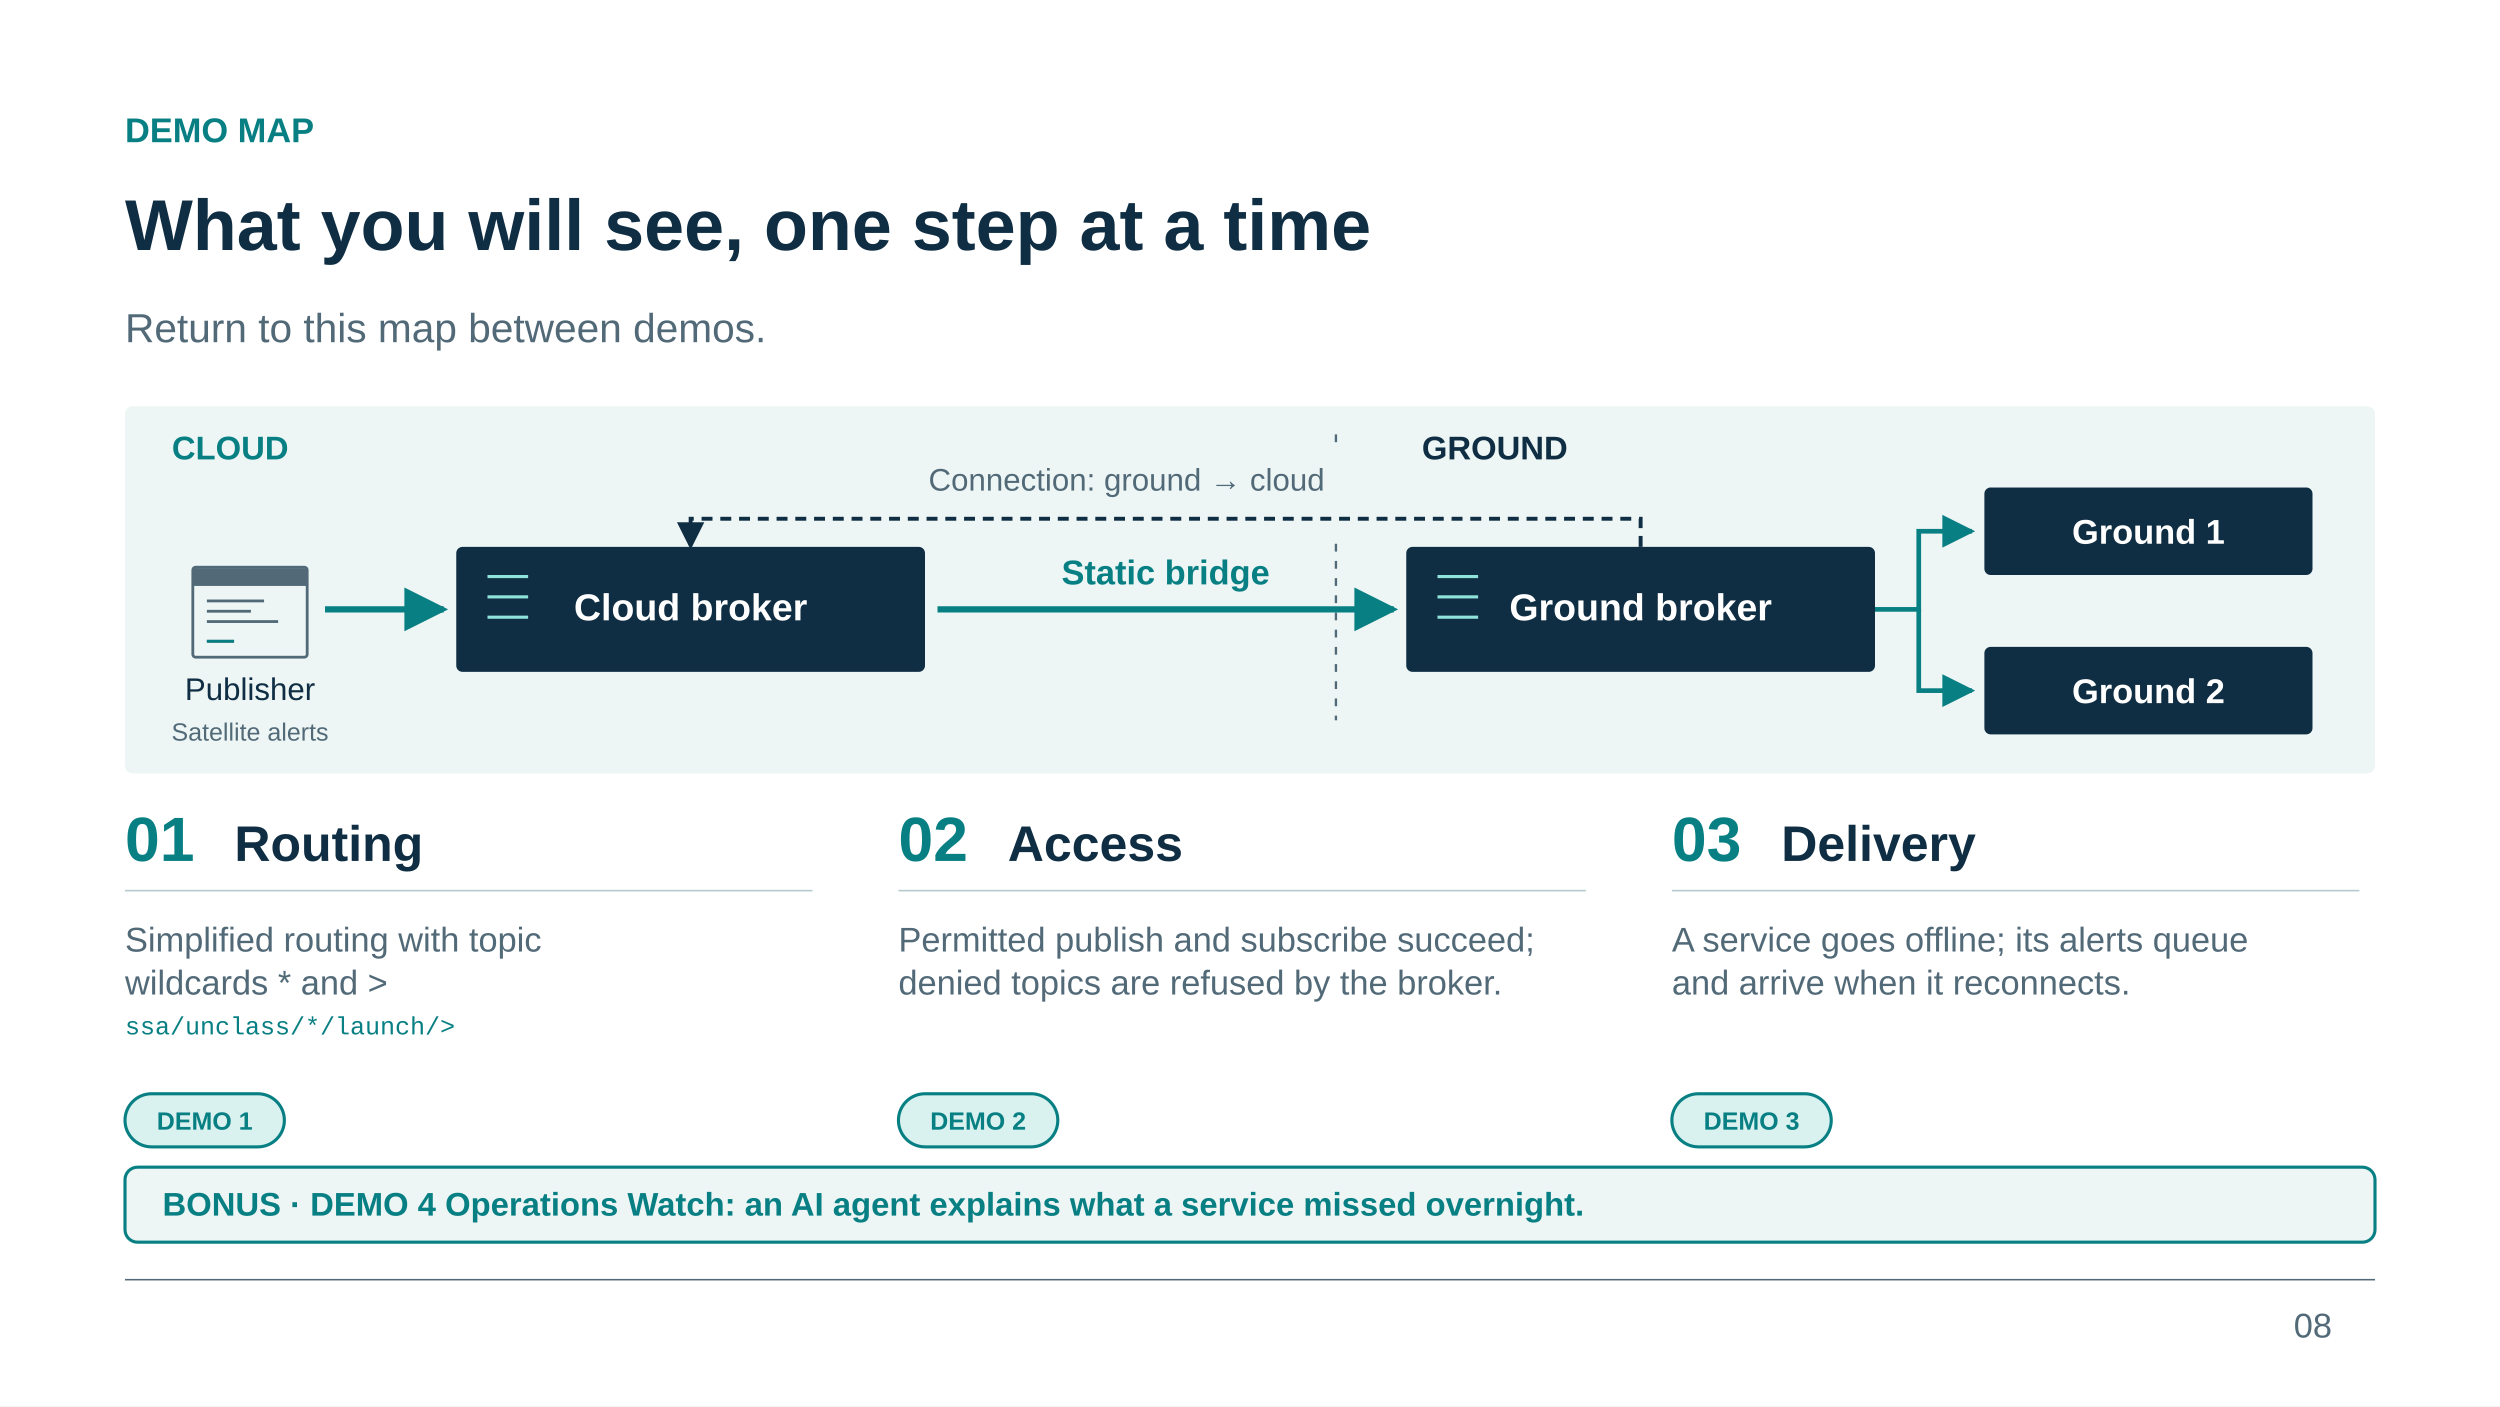
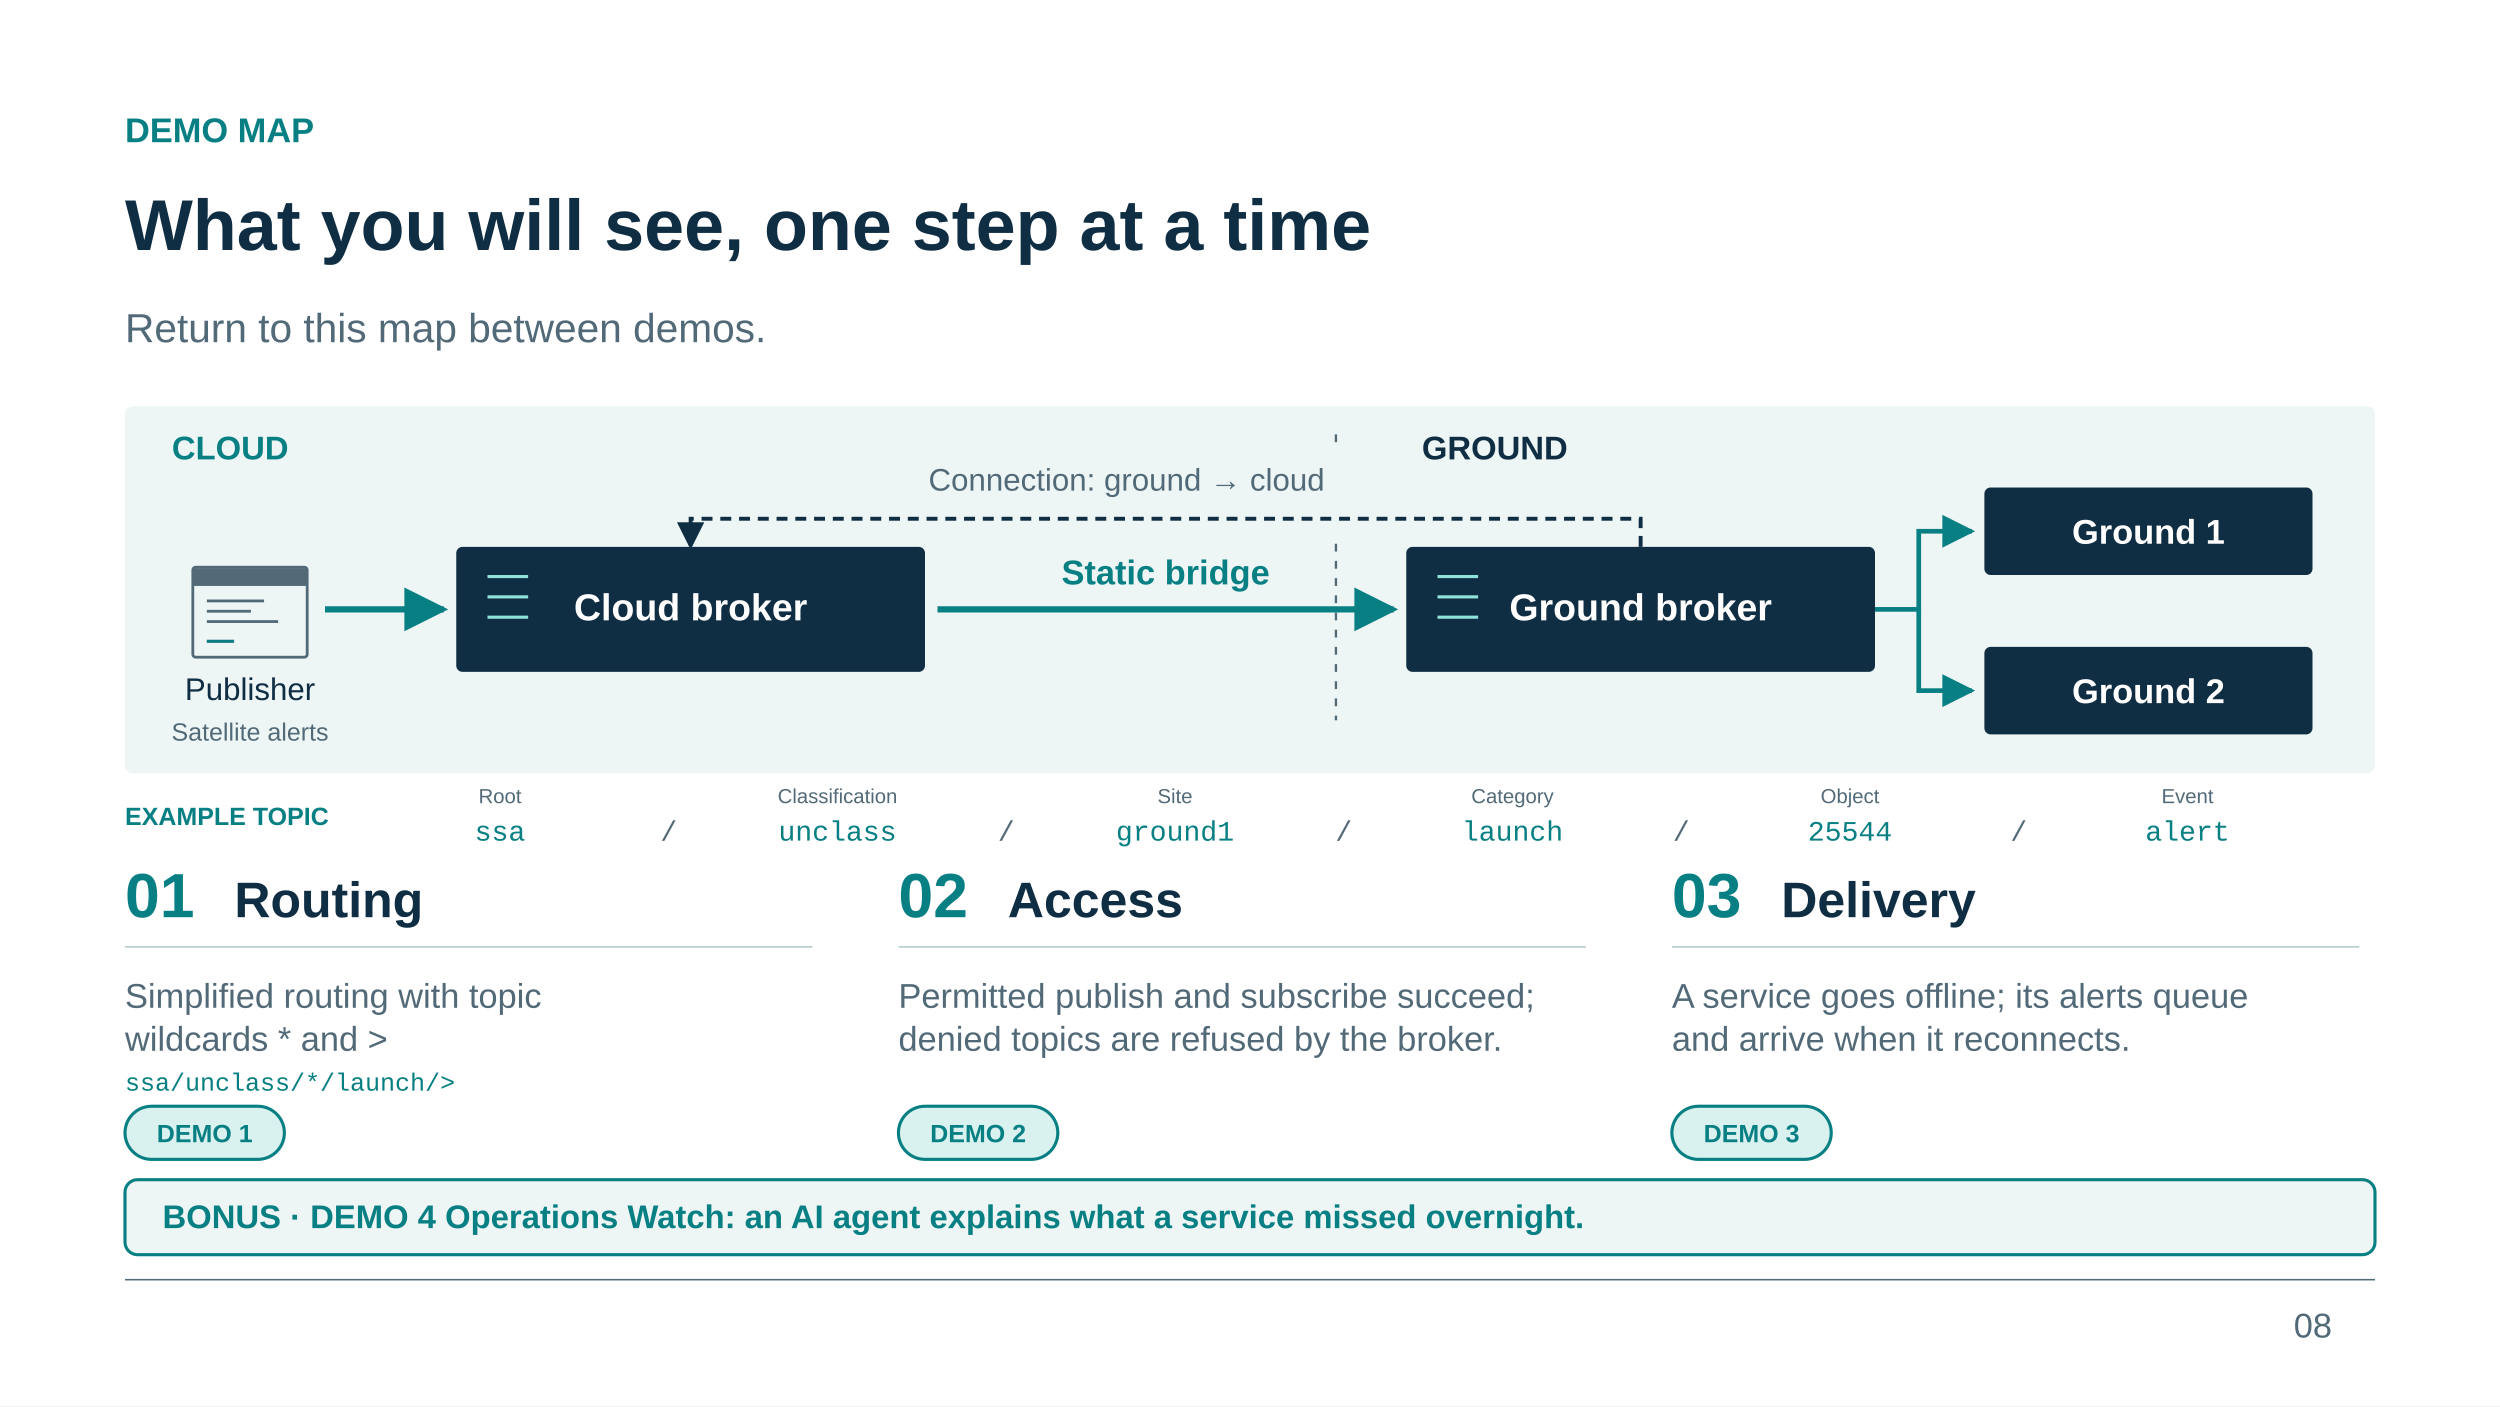
<svg xmlns="http://www.w3.org/2000/svg" viewBox="0 0 1600 900" width="1600" height="900" role="img" aria-label="What you will see, one step at a time">
  <defs>
    <marker id="deck-arrow-8" viewBox="0 0 10 10" refX="9" refY="5" markerWidth="7" markerHeight="7" orient="auto-start-reverse">
      <path d="M0 0L10 5L0 10Z" fill="#087F83" />
    </marker>
    <marker id="deck-arrow-8-n" viewBox="0 0 10 10" refX="9" refY="5" markerWidth="7" markerHeight="7" orient="auto-start-reverse">
      <path d="M0 0L10 5L0 10Z" fill="#102E43" />
    </marker>
    <marker id="deck-arrow-8-d" viewBox="0 0 10 10" refX="9" refY="5" markerWidth="7" markerHeight="7" orient="auto-start-reverse">
      <path d="M0 0L10 5L0 10Z" fill="#9A3B2E" />
    </marker>
  </defs>
  <rect x="0" y="0" width="1600" height="900" rx="0" fill="#FFFFFF" stroke="none" stroke-width="2" stroke-dasharray="" />
  <text x="80" y="91" fill="#087F83" font-family="Liberation Sans" font-size="22" font-weight="bold">
    <tspan x="80" dy="0">DEMO MAP</tspan>
  </text>
  <text x="80" y="160" fill="#102E43" font-family="Liberation Sans" font-size="46" font-weight="bold">
    <tspan x="80" dy="0">What you will see, one step at a time</tspan>
  </text>
  <text x="80" y="219" fill="#526A78" font-family="Liberation Sans" font-size="26" font-weight="normal">
    <tspan x="80" dy="0">Return to this map between demos.</tspan>
  </text>
  <rect x="80" y="260" width="1440" height="235" rx="5" fill="#EDF6F5" stroke="none" stroke-width="2" stroke-dasharray="" />
  <text x="110" y="294" fill="#087F83" font-family="Liberation Sans" font-size="21" font-weight="bold">
    <tspan x="110" dy="0">CLOUD</tspan>
  </text>
  <text x="910" y="294" fill="#102E43" font-family="Liberation Sans" font-size="21" font-weight="bold">
    <tspan x="910" dy="0">GROUND</tspan>
  </text>
  <path d="M855 278V288 M855 348V461" fill="none" stroke="#526A78" stroke-width="1.5" stroke-dasharray="5 6" />
  <svg x="100" y="348" width="120" height="84" viewBox="0 0 200 140" role="img" aria-label="Application window">
    <rect x="39" y="25" width="122" height="96" rx="3" fill="#EDF6F5" stroke="#526A78" stroke-width="3" />
    <path d="M39 45H161V26H39Z" fill="#526A78" />
    <path d="M48 35H68M54 61H115M54 72H101M54 83H130M54 104H83" fill="none" stroke="#526A78" stroke-width="3" />
    <path d="M54 104H83" stroke="#087F83" stroke-width="3" />
  </svg>
  <text x="160.0" y="448" fill="#102E43" font-family="Liberation Sans" font-size="20" font-weight="normal" text-anchor="middle">
    <tspan x="160.0" dy="0">Publisher</tspan>
  </text>
  <text x="160.0" y="474" fill="#526A78" font-family="Liberation Sans" font-size="16" font-weight="normal" text-anchor="middle">
    <tspan x="160.0" dy="0">Satellite alerts</tspan>
  </text>
  <path d="M208 390H284" fill="none" stroke="#087F83" stroke-width="4" stroke-dasharray="" marker-end="url(#deck-arrow-8)" />
  <rect x="292" y="350" width="300" height="80" rx="4" fill="#102E43" stroke="none" stroke-width="2" stroke-dasharray="" />
  <path d="M312 369H338 M312 382H338 M312 395H338" fill="none" stroke="#8FE3DA" stroke-width="2" stroke-dasharray="" />
  <text x="442.0" y="397" fill="#FFFFFF" font-family="Liberation Sans" font-size="24" font-weight="bold" text-anchor="middle">
    <tspan x="442.0" dy="0">Cloud broker</tspan>
  </text>
  <path d="M600 390H892" fill="none" stroke="#087F83" stroke-width="4" stroke-dasharray="" marker-end="url(#deck-arrow-8)" />
  <text x="746.0" y="374" fill="#087F83" font-family="Liberation Sans" font-size="22" font-weight="bold" text-anchor="middle">
    <tspan x="746.0" dy="0">Static bridge</tspan>
  </text>
  <rect x="900" y="350" width="300" height="80" rx="4" fill="#102E43" stroke="none" stroke-width="2" stroke-dasharray="" />
  <path d="M920 369H946 M920 382H946 M920 395H946" fill="none" stroke="#8FE3DA" stroke-width="2" stroke-dasharray="" />
  <text x="1050.0" y="397" fill="#FFFFFF" font-family="Liberation Sans" font-size="24" font-weight="bold" text-anchor="middle">
    <tspan x="1050.0" dy="0">Ground broker</tspan>
  </text>
  <path d="M1050.0 350V332H442.0V350" fill="none" stroke="#102E43" stroke-width="2.5" stroke-dasharray="7 5" marker-end="url(#deck-arrow-8-n)" />
  <text x="721" y="314" fill="#526A78" font-family="Liberation Sans" font-size="20" font-weight="normal" text-anchor="middle">
    <tspan x="721" dy="0">Connection: ground → cloud</tspan>
  </text>
  <path d="M1200 390H1228V340H1262" fill="none" stroke="#087F83" stroke-width="3" stroke-dasharray="" marker-end="url(#deck-arrow-8)" stroke-linejoin="miter" />
  <path d="M1228 390V442H1262" fill="none" stroke="#087F83" stroke-width="3" stroke-dasharray="" marker-end="url(#deck-arrow-8)" stroke-linejoin="miter" />
  <rect x="1270" y="312.0" width="210" height="56" rx="4" fill="#102E43" stroke="none" stroke-width="2" stroke-dasharray="" />
  <text x="1375.0" y="348" fill="#FFFFFF" font-family="Liberation Sans" font-size="22" font-weight="bold" text-anchor="middle">
    <tspan x="1375.0" dy="0">Ground 1</tspan>
  </text>
  <rect x="1270" y="414.0" width="210" height="56" rx="4" fill="#102E43" stroke="none" stroke-width="2" stroke-dasharray="" />
  <text x="1375.0" y="450" fill="#FFFFFF" font-family="Liberation Sans" font-size="22" font-weight="bold" text-anchor="middle">
    <tspan x="1375.0" dy="0">Ground 2</tspan>
  </text>
-   <text x="80" y="551" fill="#087F83" font-family="Liberation Sans" font-size="40" font-weight="bold">
+   <text x="80" y="528" fill="#087F83" font-family="Liberation Sans" font-size="16" font-weight="bold">
+     <tspan x="80" dy="0">EXAMPLE TOPIC</tspan>
+   </text>
+   <text x="428.0" y="538" fill="#526A78" font-family="Liberation Mono" font-size="18" font-weight="normal" text-anchor="middle">
+     <tspan x="428.0" dy="0">/</tspan>
+   </text>
+   <text x="644.0" y="538" fill="#526A78" font-family="Liberation Mono" font-size="18" font-weight="normal" text-anchor="middle">
+     <tspan x="644.0" dy="0">/</tspan>
+   </text>
+   <text x="860.0" y="538" fill="#526A78" font-family="Liberation Mono" font-size="18" font-weight="normal" text-anchor="middle">
+     <tspan x="860.0" dy="0">/</tspan>
+   </text>
+   <text x="1076.0" y="538" fill="#526A78" font-family="Liberation Mono" font-size="18" font-weight="normal" text-anchor="middle">
+     <tspan x="1076.0" dy="0">/</tspan>
+   </text>
+   <text x="1292.0" y="538" fill="#526A78" font-family="Liberation Mono" font-size="18" font-weight="normal" text-anchor="middle">
+     <tspan x="1292.0" dy="0">/</tspan>
+   </text>
+   <text x="320" y="514" fill="#526A78" font-family="Liberation Sans" font-size="13" font-weight="normal" text-anchor="middle">
+     <tspan x="320" dy="0">Root</tspan>
+   </text>
+   <text x="320" y="538" fill="#087F83" font-family="Liberation Mono" font-size="18" font-weight="normal" text-anchor="middle">
+     <tspan x="320" dy="0">ssa</tspan>
+   </text>
+   <text x="536" y="514" fill="#526A78" font-family="Liberation Sans" font-size="13" font-weight="normal" text-anchor="middle">
+     <tspan x="536" dy="0">Classification</tspan>
+   </text>
+   <text x="536" y="538" fill="#087F83" font-family="Liberation Mono" font-size="18" font-weight="normal" text-anchor="middle">
+     <tspan x="536" dy="0">unclass</tspan>
+   </text>
+   <text x="752" y="514" fill="#526A78" font-family="Liberation Sans" font-size="13" font-weight="normal" text-anchor="middle">
+     <tspan x="752" dy="0">Site</tspan>
+   </text>
+   <text x="752" y="538" fill="#087F83" font-family="Liberation Mono" font-size="18" font-weight="normal" text-anchor="middle">
+     <tspan x="752" dy="0">ground1</tspan>
+   </text>
+   <text x="968" y="514" fill="#526A78" font-family="Liberation Sans" font-size="13" font-weight="normal" text-anchor="middle">
+     <tspan x="968" dy="0">Category</tspan>
+   </text>
+   <text x="968" y="538" fill="#087F83" font-family="Liberation Mono" font-size="18" font-weight="normal" text-anchor="middle">
+     <tspan x="968" dy="0">launch</tspan>
+   </text>
+   <text x="1184" y="514" fill="#526A78" font-family="Liberation Sans" font-size="13" font-weight="normal" text-anchor="middle">
+     <tspan x="1184" dy="0">Object</tspan>
+   </text>
+   <text x="1184" y="538" fill="#087F83" font-family="Liberation Mono" font-size="18" font-weight="normal" text-anchor="middle">
+     <tspan x="1184" dy="0">25544</tspan>
+   </text>
+   <text x="1400" y="514" fill="#526A78" font-family="Liberation Sans" font-size="13" font-weight="normal" text-anchor="middle">
+     <tspan x="1400" dy="0">Event</tspan>
+   </text>
+   <text x="1400" y="538" fill="#087F83" font-family="Liberation Mono" font-size="18" font-weight="normal" text-anchor="middle">
+     <tspan x="1400" dy="0">alert</tspan>
+   </text>
+   <text x="80" y="587" fill="#087F83" font-family="Liberation Sans" font-size="40" font-weight="bold">
    <tspan x="80" dy="0">01</tspan>
  </text>
-   <text x="150" y="551" fill="#102E43" font-family="Liberation Sans" font-size="32" font-weight="bold">
+   <text x="150" y="587" fill="#102E43" font-family="Liberation Sans" font-size="32" font-weight="bold">
    <tspan x="150" dy="0">Routing</tspan>
  </text>
-   <path d="M80 570H520" fill="none" stroke="#B4C9CC" stroke-width="1" stroke-dasharray="" />
-   <text x="80" y="609" fill="#526A78" font-family="Liberation Sans" font-size="22" font-weight="normal">
+   <path d="M80 606H520" fill="none" stroke="#B4C9CC" stroke-width="1" stroke-dasharray="" />
+   <text x="80" y="645" fill="#526A78" font-family="Liberation Sans" font-size="22" font-weight="normal">
    <tspan x="80" dy="0">Simplified routing with topic</tspan>
    <tspan x="80" dy="27.5">wildcards * and &gt;</tspan>
  </text>
-   <text x="80" y="662" fill="#087F83" font-family="Liberation Mono" font-size="16" font-weight="normal">
+   <text x="80" y="698" fill="#087F83" font-family="Liberation Mono" font-size="16" font-weight="normal">
    <tspan x="80" dy="0">ssa/unclass/*/launch/&gt;</tspan>
  </text>
-   <rect x="80" y="700" width="102" height="34" rx="17" fill="#D9F2EF" stroke="#087F83" stroke-width="2" stroke-dasharray="" />
-   <text x="131.0" y="723" fill="#087F83" font-family="Liberation Sans" font-size="16" font-weight="bold" text-anchor="middle">
+   <rect x="80" y="708" width="102" height="34" rx="17" fill="#D9F2EF" stroke="#087F83" stroke-width="2" stroke-dasharray="" />
+   <text x="131.0" y="731" fill="#087F83" font-family="Liberation Sans" font-size="16" font-weight="bold" text-anchor="middle">
    <tspan x="131.0" dy="0">DEMO 1</tspan>
  </text>
-   <text x="575" y="551" fill="#087F83" font-family="Liberation Sans" font-size="40" font-weight="bold">
+   <text x="575" y="587" fill="#087F83" font-family="Liberation Sans" font-size="40" font-weight="bold">
    <tspan x="575" dy="0">02</tspan>
  </text>
-   <text x="645" y="551" fill="#102E43" font-family="Liberation Sans" font-size="32" font-weight="bold">
+   <text x="645" y="587" fill="#102E43" font-family="Liberation Sans" font-size="32" font-weight="bold">
    <tspan x="645" dy="0">Access</tspan>
  </text>
-   <path d="M575 570H1015" fill="none" stroke="#B4C9CC" stroke-width="1" stroke-dasharray="" />
-   <text x="575" y="609" fill="#526A78" font-family="Liberation Sans" font-size="22" font-weight="normal">
+   <path d="M575 606H1015" fill="none" stroke="#B4C9CC" stroke-width="1" stroke-dasharray="" />
+   <text x="575" y="645" fill="#526A78" font-family="Liberation Sans" font-size="22" font-weight="normal">
    <tspan x="575" dy="0">Permitted publish and subscribe succeed;</tspan>
    <tspan x="575" dy="27.5">denied topics are refused by the broker.</tspan>
  </text>
-   <rect x="575" y="700" width="102" height="34" rx="17" fill="#D9F2EF" stroke="#087F83" stroke-width="2" stroke-dasharray="" />
-   <text x="626.0" y="723" fill="#087F83" font-family="Liberation Sans" font-size="16" font-weight="bold" text-anchor="middle">
+   <rect x="575" y="708" width="102" height="34" rx="17" fill="#D9F2EF" stroke="#087F83" stroke-width="2" stroke-dasharray="" />
+   <text x="626.0" y="731" fill="#087F83" font-family="Liberation Sans" font-size="16" font-weight="bold" text-anchor="middle">
    <tspan x="626.0" dy="0">DEMO 2</tspan>
  </text>
-   <text x="1070" y="551" fill="#087F83" font-family="Liberation Sans" font-size="40" font-weight="bold">
+   <text x="1070" y="587" fill="#087F83" font-family="Liberation Sans" font-size="40" font-weight="bold">
    <tspan x="1070" dy="0">03</tspan>
  </text>
-   <text x="1140" y="551" fill="#102E43" font-family="Liberation Sans" font-size="32" font-weight="bold">
+   <text x="1140" y="587" fill="#102E43" font-family="Liberation Sans" font-size="32" font-weight="bold">
    <tspan x="1140" dy="0">Delivery</tspan>
  </text>
-   <path d="M1070 570H1510" fill="none" stroke="#B4C9CC" stroke-width="1" stroke-dasharray="" />
-   <text x="1070" y="609" fill="#526A78" font-family="Liberation Sans" font-size="22" font-weight="normal">
+   <path d="M1070 606H1510" fill="none" stroke="#B4C9CC" stroke-width="1" stroke-dasharray="" />
+   <text x="1070" y="645" fill="#526A78" font-family="Liberation Sans" font-size="22" font-weight="normal">
    <tspan x="1070" dy="0">A service goes offline; its alerts queue</tspan>
    <tspan x="1070" dy="27.5">and arrive when it reconnects.</tspan>
  </text>
-   <rect x="1070" y="700" width="102" height="34" rx="17" fill="#D9F2EF" stroke="#087F83" stroke-width="2" stroke-dasharray="" />
-   <text x="1121.0" y="723" fill="#087F83" font-family="Liberation Sans" font-size="16" font-weight="bold" text-anchor="middle">
+   <rect x="1070" y="708" width="102" height="34" rx="17" fill="#D9F2EF" stroke="#087F83" stroke-width="2" stroke-dasharray="" />
+   <text x="1121.0" y="731" fill="#087F83" font-family="Liberation Sans" font-size="16" font-weight="bold" text-anchor="middle">
    <tspan x="1121.0" dy="0">DEMO 3</tspan>
  </text>
-   <rect x="80" y="747" width="1440" height="48" rx="8" fill="#EDF6F5" stroke="#087F83" stroke-width="2" stroke-dasharray="" />
-   <text x="104" y="778" fill="#087F83" font-family="Liberation Sans" font-size="21" font-weight="bold">
+   <rect x="80" y="755" width="1440" height="48" rx="8" fill="#EDF6F5" stroke="#087F83" stroke-width="2" stroke-dasharray="" />
+   <text x="104" y="786" fill="#087F83" font-family="Liberation Sans" font-size="21" font-weight="bold">
    <tspan x="104" dy="0">BONUS · DEMO 4  Operations Watch: an AI agent explains what a service missed overnight.</tspan>
  </text>
  <path d="M80 819H1520" fill="none" stroke="#526A78" stroke-width="1" stroke-dasharray="" />
  <text x="1468" y="856" fill="#526A78" font-family="Liberation Sans" font-size="22" font-weight="normal">
    <tspan x="1468" dy="0">08</tspan>
  </text>
</svg>
